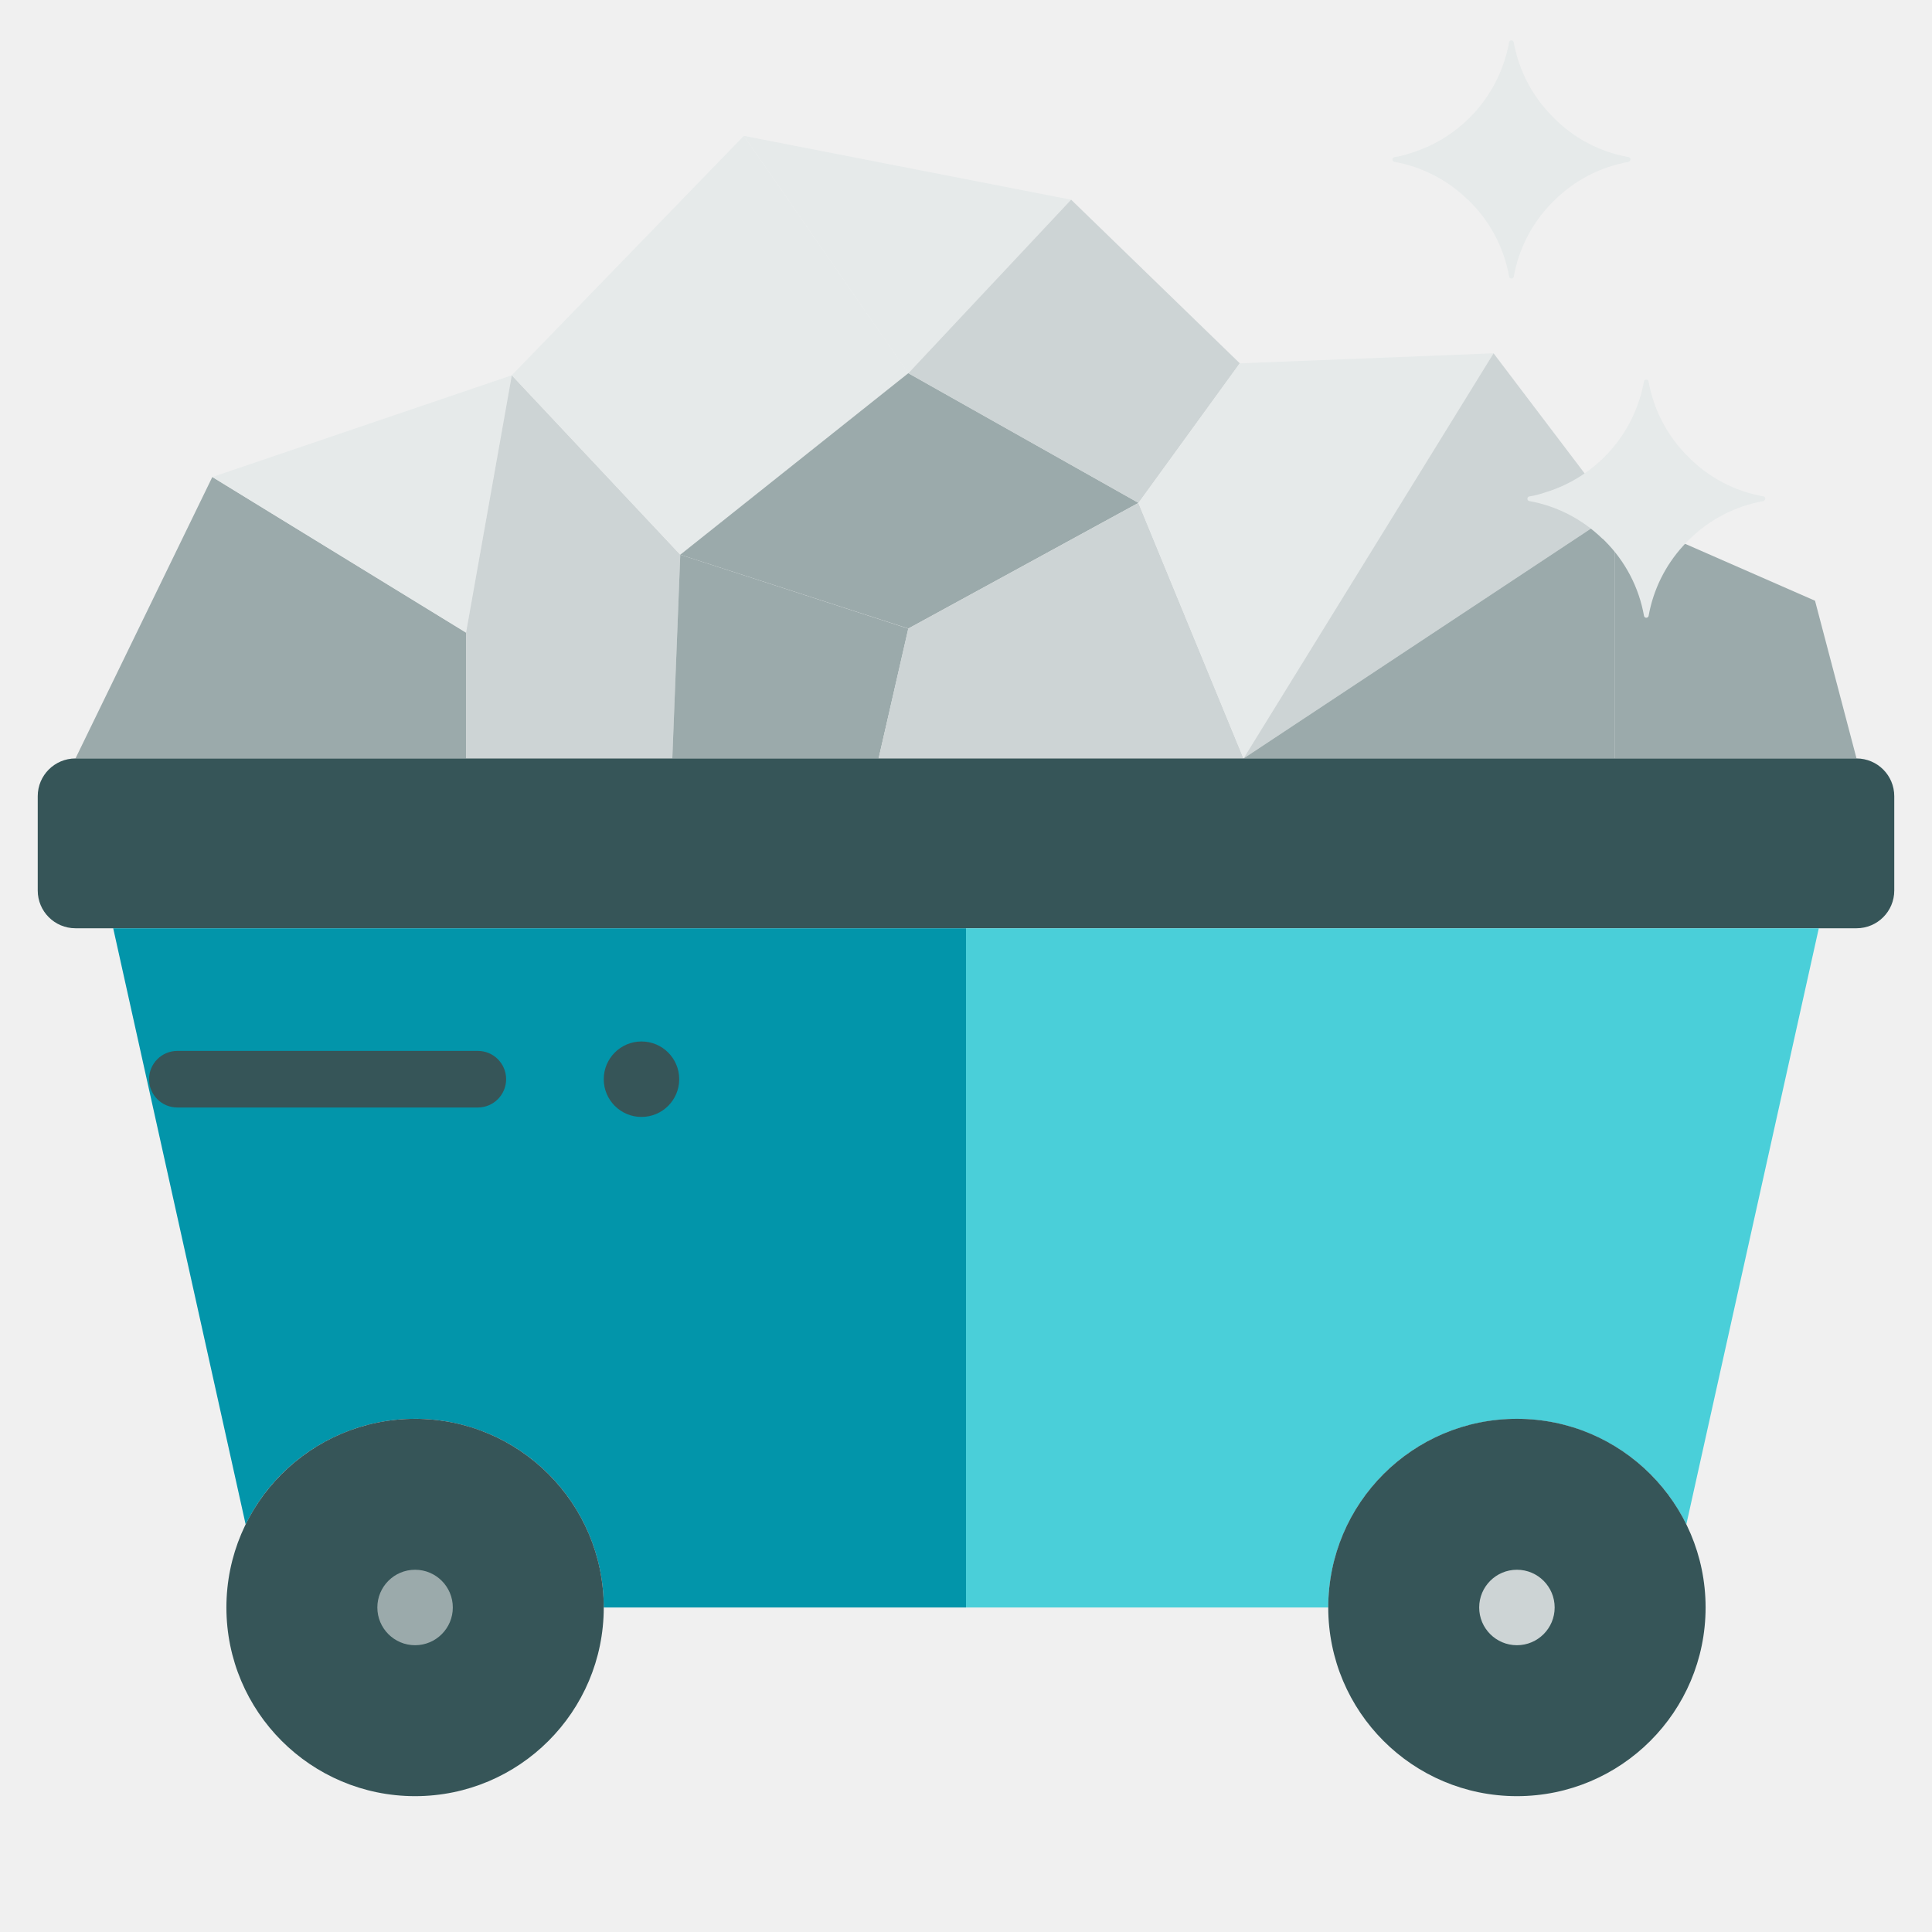
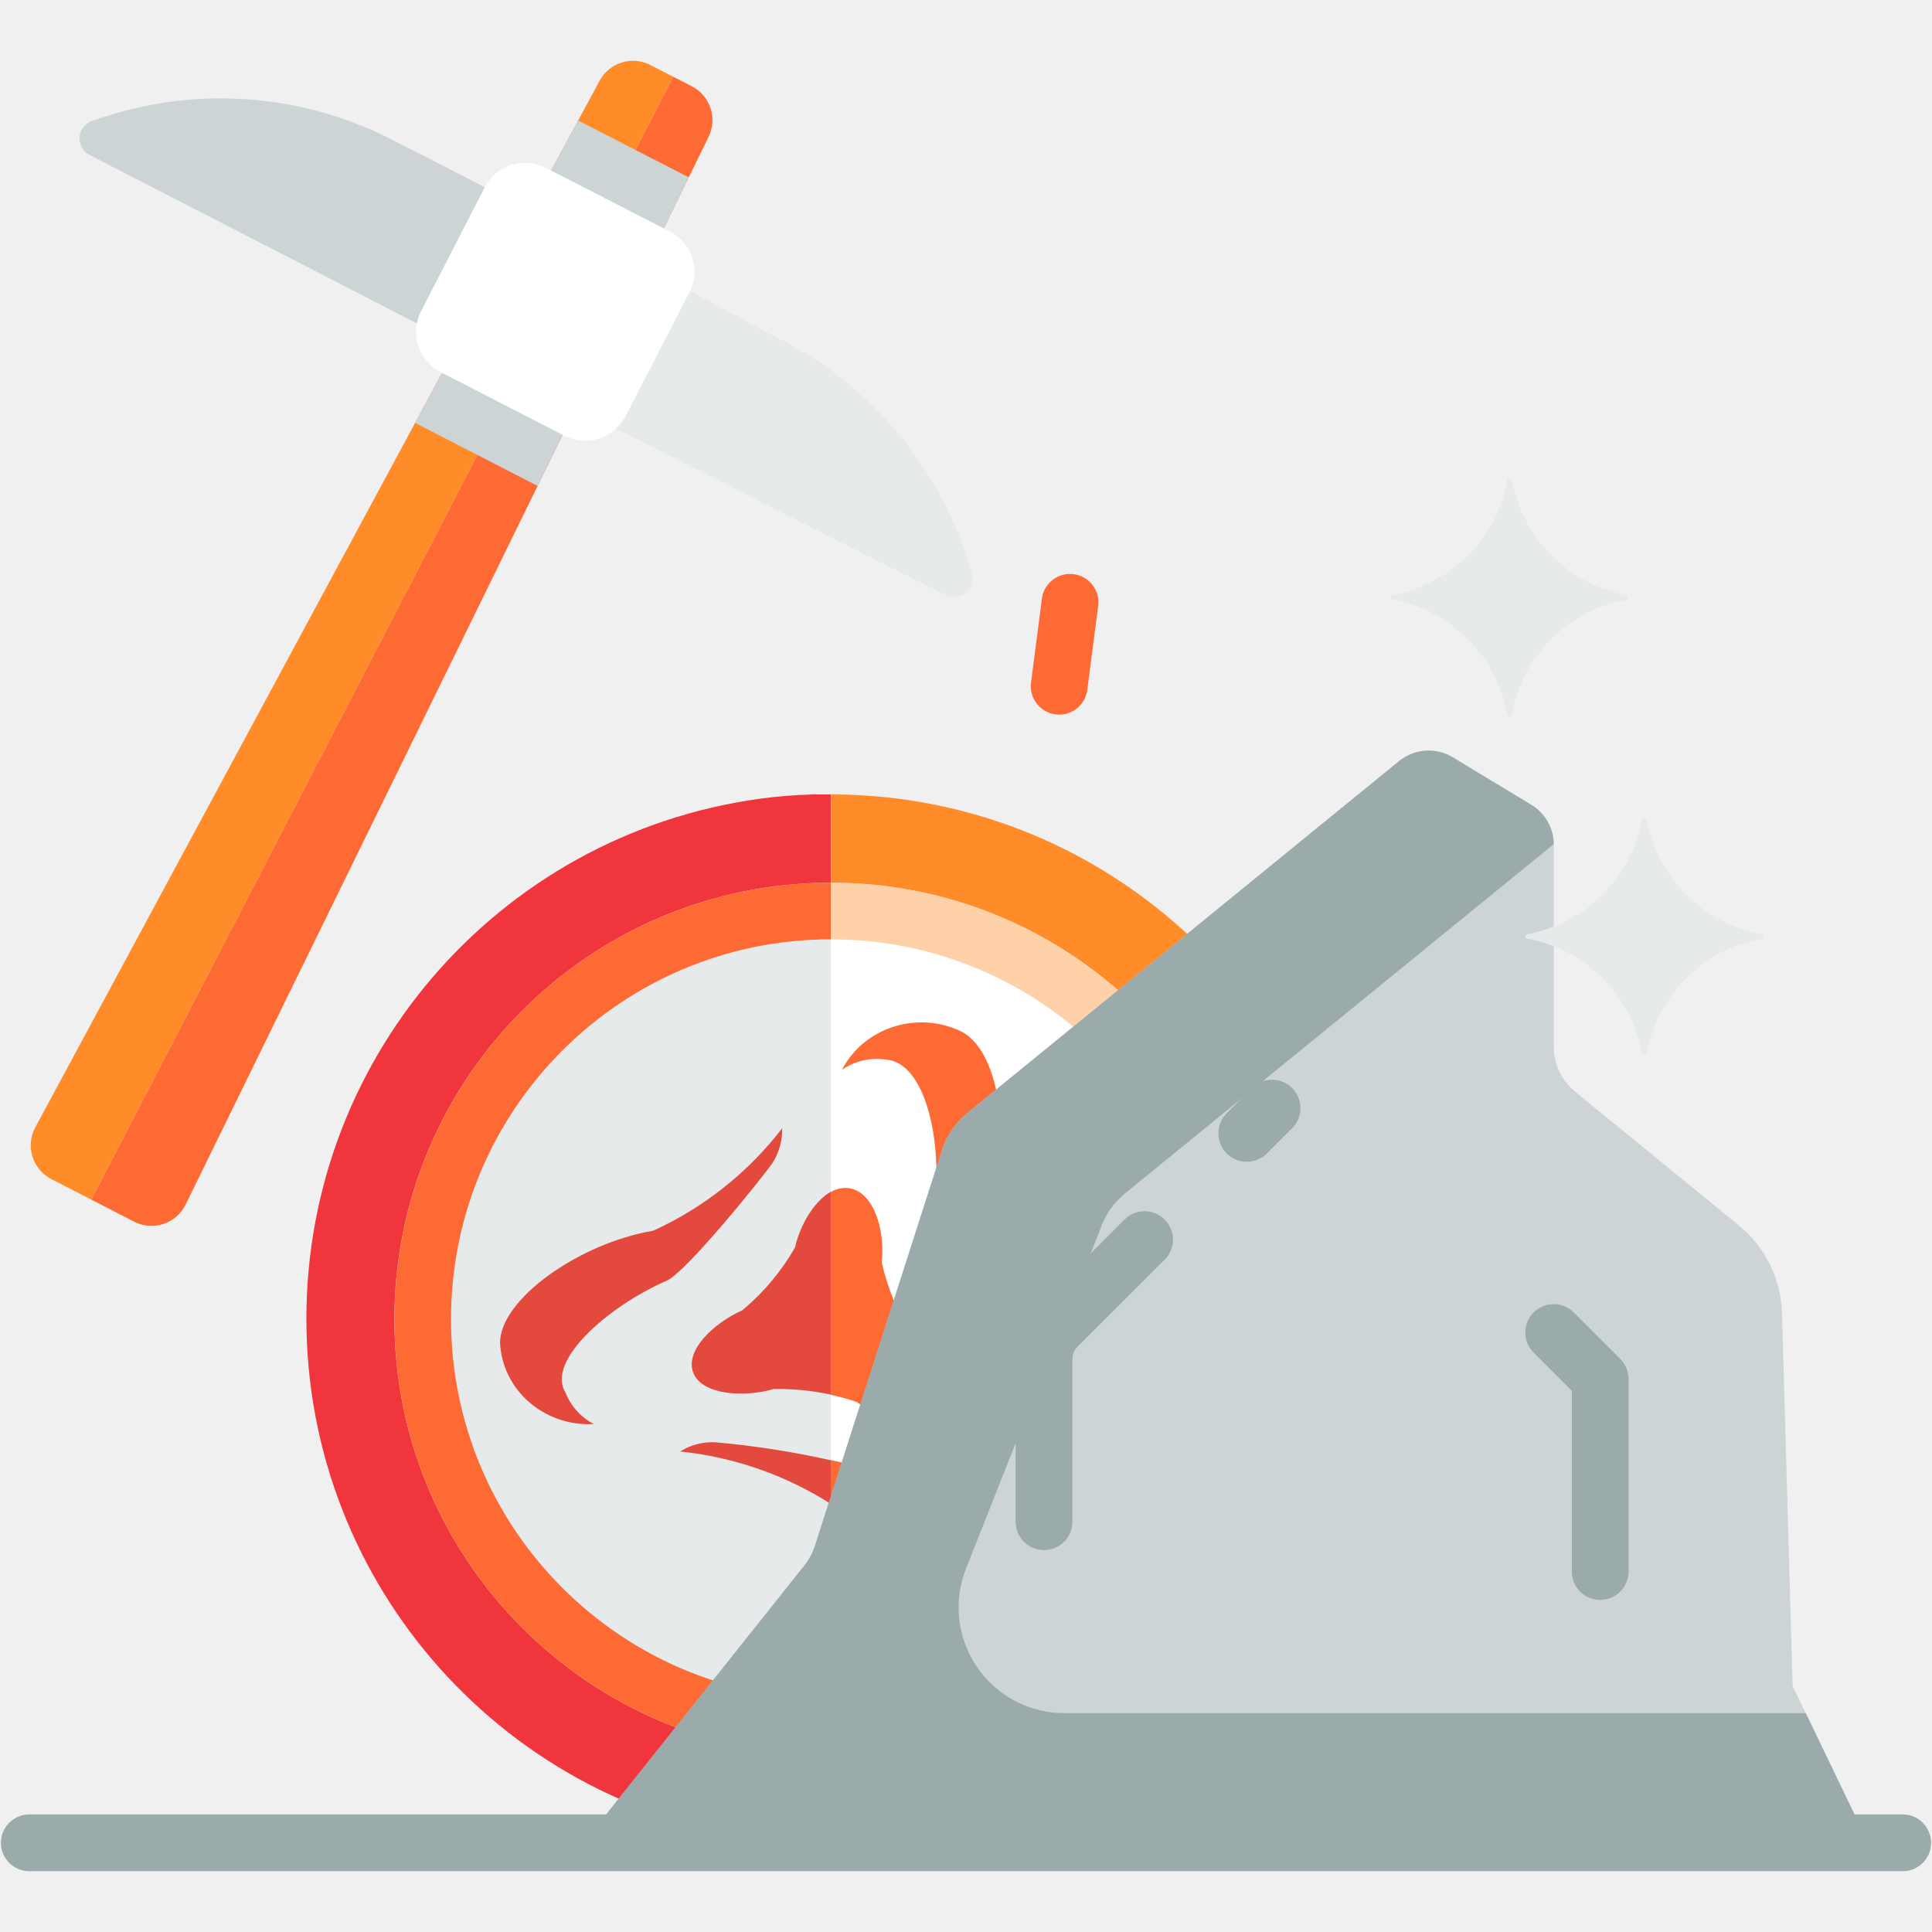
- <svg xmlns="http://www.w3.org/2000/svg" id="Layer_1" data-name="Layer 1" viewBox="0 0 512 512">
+ <svg xmlns="http://www.w3.org/2000/svg" viewBox="0 0 512 512">
  <defs>
-     <style>.cls-1,.cls-7{fill:#9baaab;}.cls-1,.cls-2,.cls-3,.cls-4{fill-rule:evenodd;}.cls-10,.cls-2{fill:#e6eaea;}.cls-3,.cls-8{fill:#cdd4d5;}.cls-4,.cls-9{fill:#365558;}.cls-5{fill:#0295aa;}.cls-6{fill:#4acfd9;}</style>
+     <style>.cls-1{fill:#cdd4d5;}.cls-2{fill:#e6eaea;}.cls-3{fill:#ff8c29;}.cls-4{fill:#fd6a33;}.cls-5{fill:#ffb300;}.cls-6{fill:#ffa000;}.cls-7{fill:#f0353d;}.cls-8{fill:#fff;}.cls-9{fill:#e3493c;}.cls-10{fill:#ffd1a9;}.cls-11{fill:#9baaab;}</style>
  </defs>
-   <path class="cls-1" d="M123.51,201V167.65L56.27,126.41,20,201Z" />
-   <path class="cls-2" d="M56.27,126.41l67.24,41.24,12.12-68.2Z" />
-   <path class="cls-3" d="M135.63,99.45l-12.12,68.2V201h54.66l2.11-54Z" />
-   <path class="cls-2" d="M135.63,99.45,180.28,147l60.44-48.11L197.13,36Z" />
-   <path class="cls-1" d="M180.28,147l-2.11,54h54.67l7.88-34.4Z" />
-   <path class="cls-1" d="M180.28,147l60.44,19.57,61-33.31-61-34.37Z" />
-   <path class="cls-2" d="M197.13,36l43.59,62.92,43.14-46Z" />
-   <path class="cls-3" d="M283.86,52.92l-43.14,46,61,34.37,26.85-37Z" />
-   <path class="cls-3" d="M301.69,133.29l-61,33.31L232.84,201h96.71Z" />
-   <path class="cls-2" d="M301.69,133.29,329.55,201,395.81,93.63l-67.27,2.65Z" />
-   <path class="cls-3" d="M395.81,93.63,329.55,201l98.33-65.07Z" />
-   <path class="cls-1" d="M427.88,135.93,329.55,201h98.33Z" />
-   <path class="cls-1" d="M427.88,135.93V201H492l-11-41.8Z" />
-   <path class="cls-4" d="M492,201H20a10,10,0,0,0-10,10v25a10,10,0,0,0,10,10H492a10,10,0,0,0,10-10V211A10,10,0,0,0,492,201Z" />
-   <path class="cls-5" d="M30,246,65.1,404A50,50,0,0,1,160,426h96V246Z" />
-   <path class="cls-6" d="M256,246V426h96a50,50,0,0,1,94.89-22L482,246Z" />
-   <path class="cls-4" d="M160,426a50,50,0,1,0-50,50h0A50,50,0,0,0,160,426Z" />
-   <path class="cls-4" d="M352,426a50,50,0,1,0,50-50h0A50,50,0,0,0,352,426Z" />
-   <path class="cls-7" d="M110,416h0a10,10,0,1,0,10,10A10,10,0,0,0,110,416Z" />
-   <path class="cls-8" d="M402,416h0a10,10,0,1,0,10,10A10,10,0,0,0,402,416Z" />
-   <path class="cls-9" d="M170,296h0a10,10,0,1,0-10-10A10,10,0,0,0,170,296Z" />
-   <path class="cls-9" d="M134.13,286a7.5,7.5,0,0,0-7.5-7.5H47a7.5,7.5,0,0,0,0,15h79.68A7.51,7.51,0,0,0,134.13,286Z" />
-   <path class="cls-10" d="M431.67,42.89a37.16,37.16,0,0,0-20,10.46c-.44.44-.88.88-1.33,1.38a37.27,37.27,0,0,0-9.19,18.65.63.63,0,0,1-1.2,0,37.16,37.16,0,0,0-10.46-20l-.5-.51h-.06a37.29,37.29,0,0,0-19.47-10,.63.63,0,0,1,0-1.2,27.73,27.73,0,0,0,4.48-1.13,37.71,37.71,0,0,0,26-29.42.63.63,0,0,1,1.2,0,37.24,37.24,0,0,0,10.52,20,36.84,36.84,0,0,0,20,10.52.63.63,0,0,1,0,1.2Z" />
-   <path class="cls-10" d="M467.4,132.78a37.29,37.29,0,0,0-20,10.46c-.44.44-.88.88-1.32,1.39a37.2,37.2,0,0,0-9.19,18.64.64.64,0,0,1-.6.44.62.62,0,0,1-.6-.44,37.22,37.22,0,0,0-10.46-20l-.5-.5h-.07a37.24,37.24,0,0,0-19.46-10,.63.63,0,0,1,0-1.19,26.4,26.4,0,0,0,4.47-1.14,37.71,37.71,0,0,0,26-29.41.62.62,0,0,1,.6-.44.64.64,0,0,1,.6.44,37.3,37.3,0,0,0,10.51,20,36.87,36.87,0,0,0,20,10.52.63.63,0,0,1,0,1.19Z" />
+   <g id="Layer_5" data-name="Layer 5">
+     <g id="Layer_17" data-name="Layer 17">
+       <path class="cls-1" d="M128.49,49.66,104.07,37.11a99.62,99.62,0,0,0-76-6.28L24.51,32a4.93,4.93,0,0,0-.75,9.08l86.33,44.4L144.4,104l20.18-36.55Z" />
+       <path class="cls-2" d="M250.61,157.71a4.93,4.93,0,0,0,6.95-5.9l-1.13-3.52a99.65,99.65,0,0,0-49.33-58.2l-60-31.92L128.49,96Z" />
+       <path class="cls-3" d="M172.36,17.23a10.07,10.07,0,0,0-13.46,4.16L9.36,298.74a10.07,10.07,0,0,0,4.07,13.64l.18.1,10.59,5.44L178.45,20.36Z" />
+       <path class="cls-4" d="M183.36,22.88l-4.91-2.52L24.2,317.92l11.35,5.84a10.07,10.07,0,0,0,13.55-4.35l.09-.18,138.61-283A10.07,10.07,0,0,0,183.36,22.88Z" />
+       <path class="cls-5" d="M204.81,211.38c1.2-.13,2.41-.25,3.62-.35C207.22,211.13,206,211.25,204.81,211.38Z" />
+       <path class="cls-5" d="M208.43,488.18c-1.21-.11-2.42-.22-3.63-.36C206,488,207.22,488.07,208.43,488.18Z" />
+       <path class="cls-5" d="M216.42,210.58h3.13C218.51,210.54,217.46,210.55,216.42,210.58Z" />
+       <path class="cls-5" d="M208.63,211c1.13-.09,2.26-.17,3.4-.24Z" />
+       <path class="cls-5" d="M212.53,210.74l3-.13Z" />
+       <path class="cls-5" d="M212,488.43c-1.14-.07-2.28-.14-3.41-.24C209.76,488.29,210.89,488.37,212,488.43Z" />
+       <path class="cls-5" d="M219.55,488.67c-1,0-2.09,0-3.13-.05C217.46,488.65,218.51,488.66,219.55,488.67Z" />
+       <path class="cls-5" d="M215.57,488.59c-1,0-2-.07-3-.13C213.54,488.52,214.56,488.56,215.57,488.59Z" />
+       <path class="cls-6" d="M220.24,488.68h0a139.07,139.07,0,0,0,139-139.08h0A139.07,139.07,0,0,1,220.24,488.68Z" />
+       <path class="cls-6" d="M359.26,348.89a139.06,139.06,0,0,0-139-138.36h0A139.07,139.07,0,0,1,359.26,348.89Z" />
+       <path class="cls-7" d="M220.2,210.53h-4.63l-3,.13h-.5c-1.14.07-2.27.15-3.4.24h-.2c-1.21.1-2.42.22-3.62.35h-.06a139.08,139.08,0,0,0,0,276.43h0c1.21.14,2.42.25,3.63.36h.2c1.13.1,2.27.17,3.41.24h.49c1,.06,2,.1,3,.13h.85c1,0,2.09,0,3.13,0h.69V465.27h0a115.67,115.67,0,0,1,0-231.34h0v-23.4Z" />
+       <path class="cls-3" d="M359.26,348.89a139.07,139.07,0,0,0-139-138.36v23.4a115.67,115.67,0,1,1,0,231.34v23.41a139.07,139.07,0,0,0,139-139.08C359.27,349.37,359.26,349.13,359.26,348.89Z" />
+       <path class="cls-2" d="M119.53,349.6A100.78,100.78,0,0,0,220.2,450.27h0V248.93h0A100.78,100.78,0,0,0,119.53,349.6Z" />
+       <path class="cls-2" d="M320.87,349.6A100.78,100.78,0,0,0,220.24,248.93V450.27A100.79,100.79,0,0,0,320.87,349.6Z" />
+       <path class="cls-8" d="M220.2,248.93v201a100.5,100.5,0,0,0,0-201Z" />
+       <path class="cls-2" d="M119.72,349.41A100.47,100.47,0,0,0,220.18,449.89h0v-201A100.47,100.47,0,0,0,119.72,349.35Z" />
+       <path class="cls-4" d="M241.75,354.12a62.79,62.79,0,0,1-8.09-19.62c.94-8.36-2-18.61-8.67-19.63a7.65,7.65,0,0,0-4.79,1v53.77a62.25,62.25,0,0,1,6.71,1.85c7.1,4.83,17.35,7.42,21.7,2.51S248.61,360.52,241.75,354.12Z" />
+       <path class="cls-9" d="M210.7,330.57a61.16,61.16,0,0,1-14,16.68c-7.81,3.5-15.35,10.84-12.92,16.68s13.62,6.44,21.28,4.16a67.67,67.67,0,0,1,15.15,1.5V315.81C215.57,318.4,211.88,325.08,210.7,330.57Z" />
+       <path class="cls-4" d="M234.44,280.76c10.84.44,15.12,21.51,13.35,37.49A211,211,0,0,0,262,357.38a16,16,0,0,0,6.87,6.59,84.9,84.9,0,0,1-7.3-41.72c6.86-18.29,3.8-43-6.52-48.75-11.5-5.77-25.71-1.45-31.71,9.62a1.79,1.79,0,0,0-.2.39A16.13,16.13,0,0,1,234.44,280.76Z" />
+       <path class="cls-9" d="M173.14,326.14c-19.94,3.41-40.62,18.29-40.62,29.71.58,12.48,11.61,22.13,24.57,21.55h.31a15.93,15.93,0,0,1-7.54-8.36c-5.22-8.36,11.27-22.85,26.81-29.64,5-2.08,25.24-27.12,28.1-31.28a16.27,16.27,0,0,0,2.51-9.1A90.64,90.64,0,0,1,173.14,326.14Z" />
+       <path class="cls-4" d="M276.17,387.52a7.07,7.07,0,0,0-.44-.63,14.9,14.9,0,0,1-3.37,10.68c-5.73,8.36-26.65,1.92-40.51-7.69q-5.76-1.59-11.65-2.95v11.62l1.41.9c13.11,15,36.78,25,47.1,19a21.88,21.88,0,0,0,8.1-29.88C276.61,388.21,276.39,387.86,276.17,387.52Z" />
+       <path class="cls-9" d="M189.62,382.22a16.08,16.08,0,0,0-9.38,2.44,92,92,0,0,1,40,13.93V387A236.29,236.29,0,0,0,189.62,382.22Z" />
+       <path class="cls-4" d="M220.2,233.93a115.67,115.67,0,0,0,0,231.34h0v-15h0a100.67,100.67,0,0,1,0-201.34h0Z" />
+       <path class="cls-10" d="M301.42,267.33a115.24,115.24,0,0,0-81.18-33.4v15a100.67,100.67,0,1,1,0,201.34v15a115.61,115.61,0,0,0,81.18-197.94Z" />
+       <path class="cls-1" d="M475.06,446.8l20,41.57H154.7l58.36-73.3a17.63,17.63,0,0,0,3-5.56l33.59-104.72a20.84,20.84,0,0,1,6.7-9.82L370.77,201.7a12.41,12.41,0,0,1,14.23-1l20.76,12.55a12.37,12.37,0,0,1,6,10.59v53.59a15.31,15.31,0,0,0,5.62,11.84l43.41,35.46A31.26,31.26,0,0,1,472.25,348Z" />
+       <path class="cls-11" d="M478.55,454H282a28,28,0,0,1-26-38.29l35.46-89.63a21,21,0,0,1,6.7-9.83l113.6-92.55a12.4,12.4,0,0,0-6-10.45L385,200.7a12.37,12.37,0,0,0-14.23,1L256.32,295a20.84,20.84,0,0,0-6.7,9.82L216,409.51a17.63,17.63,0,0,1-3,5.56l-58.36,73.29H495.09Z" />
+       <path class="cls-11" d="M504.46,495.89H7.5a7.53,7.53,0,0,1,0-15.05h497a7.53,7.53,0,0,1,0,15.05Z" />
+       <path class="cls-11" d="M276.68,410.79a7.53,7.53,0,0,1-7.53-7.51h0V360.16a19.5,19.5,0,0,1,5.76-13.89L298,323.19a7.52,7.52,0,0,1,10.64,10.64L285.55,356.9a4.57,4.57,0,0,0-1.35,3.26v43.11A7.52,7.52,0,0,1,276.68,410.79Z" />
+       <path class="cls-11" d="M330.44,307.87A7.52,7.52,0,0,1,325.12,295l6.66-6.66A7.53,7.53,0,0,1,342.42,299h0l-6.66,6.66A7.52,7.52,0,0,1,330.44,307.87Z" />
+       <path class="cls-11" d="M424.07,424a7.52,7.52,0,0,1-7.52-7.52v-47.9l-10.13-10.13a7.52,7.52,0,0,1,10.64-10.64l12.33,12.34a7.47,7.47,0,0,1,2.2,5.31v51a7.52,7.52,0,0,1-7.52,7.52Z" />
+       <path class="cls-4" d="M280.73,189.39a6.73,6.73,0,0,1-1-.07,7.52,7.52,0,0,1-6.5-8.42h0l2.86-22.07A7.52,7.52,0,1,1,291,160.77h0l-2.86,22.06a7.53,7.53,0,0,1-7.45,6.56Z" />
+       <path class="cls-1" d="M110.65,40.49,93.79,73.29a32.45,32.45,0,0,0-1.38,3.06l17.68,9.1L144.4,104l20.18-36.55L128.49,49.66Z" />
+       <path class="cls-2" d="M200.56,86.61,147.15,58.17,128.49,96l53.16,26.87a34.43,34.43,0,0,0,2-3.35l16.86-32.8Z" />
+       <path class="cls-1" d="M110,112.07l32.47,16.7L182.53,47,153.22,31.94Z" />
+       <path class="cls-8" d="M177.48,61.33l-30-15.4h0l-2.83-1.46a11.75,11.75,0,0,0-4.6-1.3,12,12,0,0,0-11.6,6.49l-16.86,32.8a12,12,0,0,0-.76,9.17A1.25,1.25,0,0,0,111,92c0,.13.16.47.25.69a12.06,12.06,0,0,0,5.55,5.94l32.8,16.87a13,13,0,0,0,2.26.89h.24c.31.08.61.16.93.21a12,12,0,0,0,12.56-6c.06-.12.14-.23.2-.36l.23-.44h0l16.68-32.29a12,12,0,0,0-5.15-16.18Z" />
+       <path class="cls-2" d="M431.16,158.9a37.19,37.19,0,0,0-20,10.45c-.44.44-.88.89-1.32,1.39a37.29,37.29,0,0,0-9.2,18.64.62.62,0,0,1-.79.4.61.61,0,0,1-.41-.4,37.19,37.19,0,0,0-10.45-20l-.51-.5h-.06A37.22,37.22,0,0,0,369,158.93a.65.65,0,0,1-.43-.6.63.63,0,0,1,.43-.6,27.73,27.73,0,0,0,4.48-1.13,37.73,37.73,0,0,0,26-29.42.63.63,0,0,1,.79-.41.6.6,0,0,1,.41.41,37.29,37.29,0,0,0,10.52,20,36.92,36.92,0,0,0,20,10.52.62.62,0,0,1,.43.6A.64.64,0,0,1,431.16,158.9Z" />
+       <path class="cls-2" d="M466.89,248.79a37.14,37.14,0,0,0-20,10.46c-.44.44-.89.88-1.33,1.38a37.23,37.23,0,0,0-9.19,18.65.65.65,0,0,1-.6.43.62.62,0,0,1-.6-.43,37.2,37.2,0,0,0-10.46-20l-.5-.51h-.06a37.29,37.29,0,0,0-19.47-10,.63.63,0,0,1-.43-.6.62.62,0,0,1,.43-.6,27.61,27.61,0,0,0,4.47-1.13,37.71,37.71,0,0,0,26-29.42.61.61,0,0,1,.6-.43.63.63,0,0,1,.6.43,38.07,38.07,0,0,0,30.55,30.55.62.62,0,0,1,.43.6A.63.63,0,0,1,466.89,248.79Z" />
+     </g>
+   </g>
</svg>
